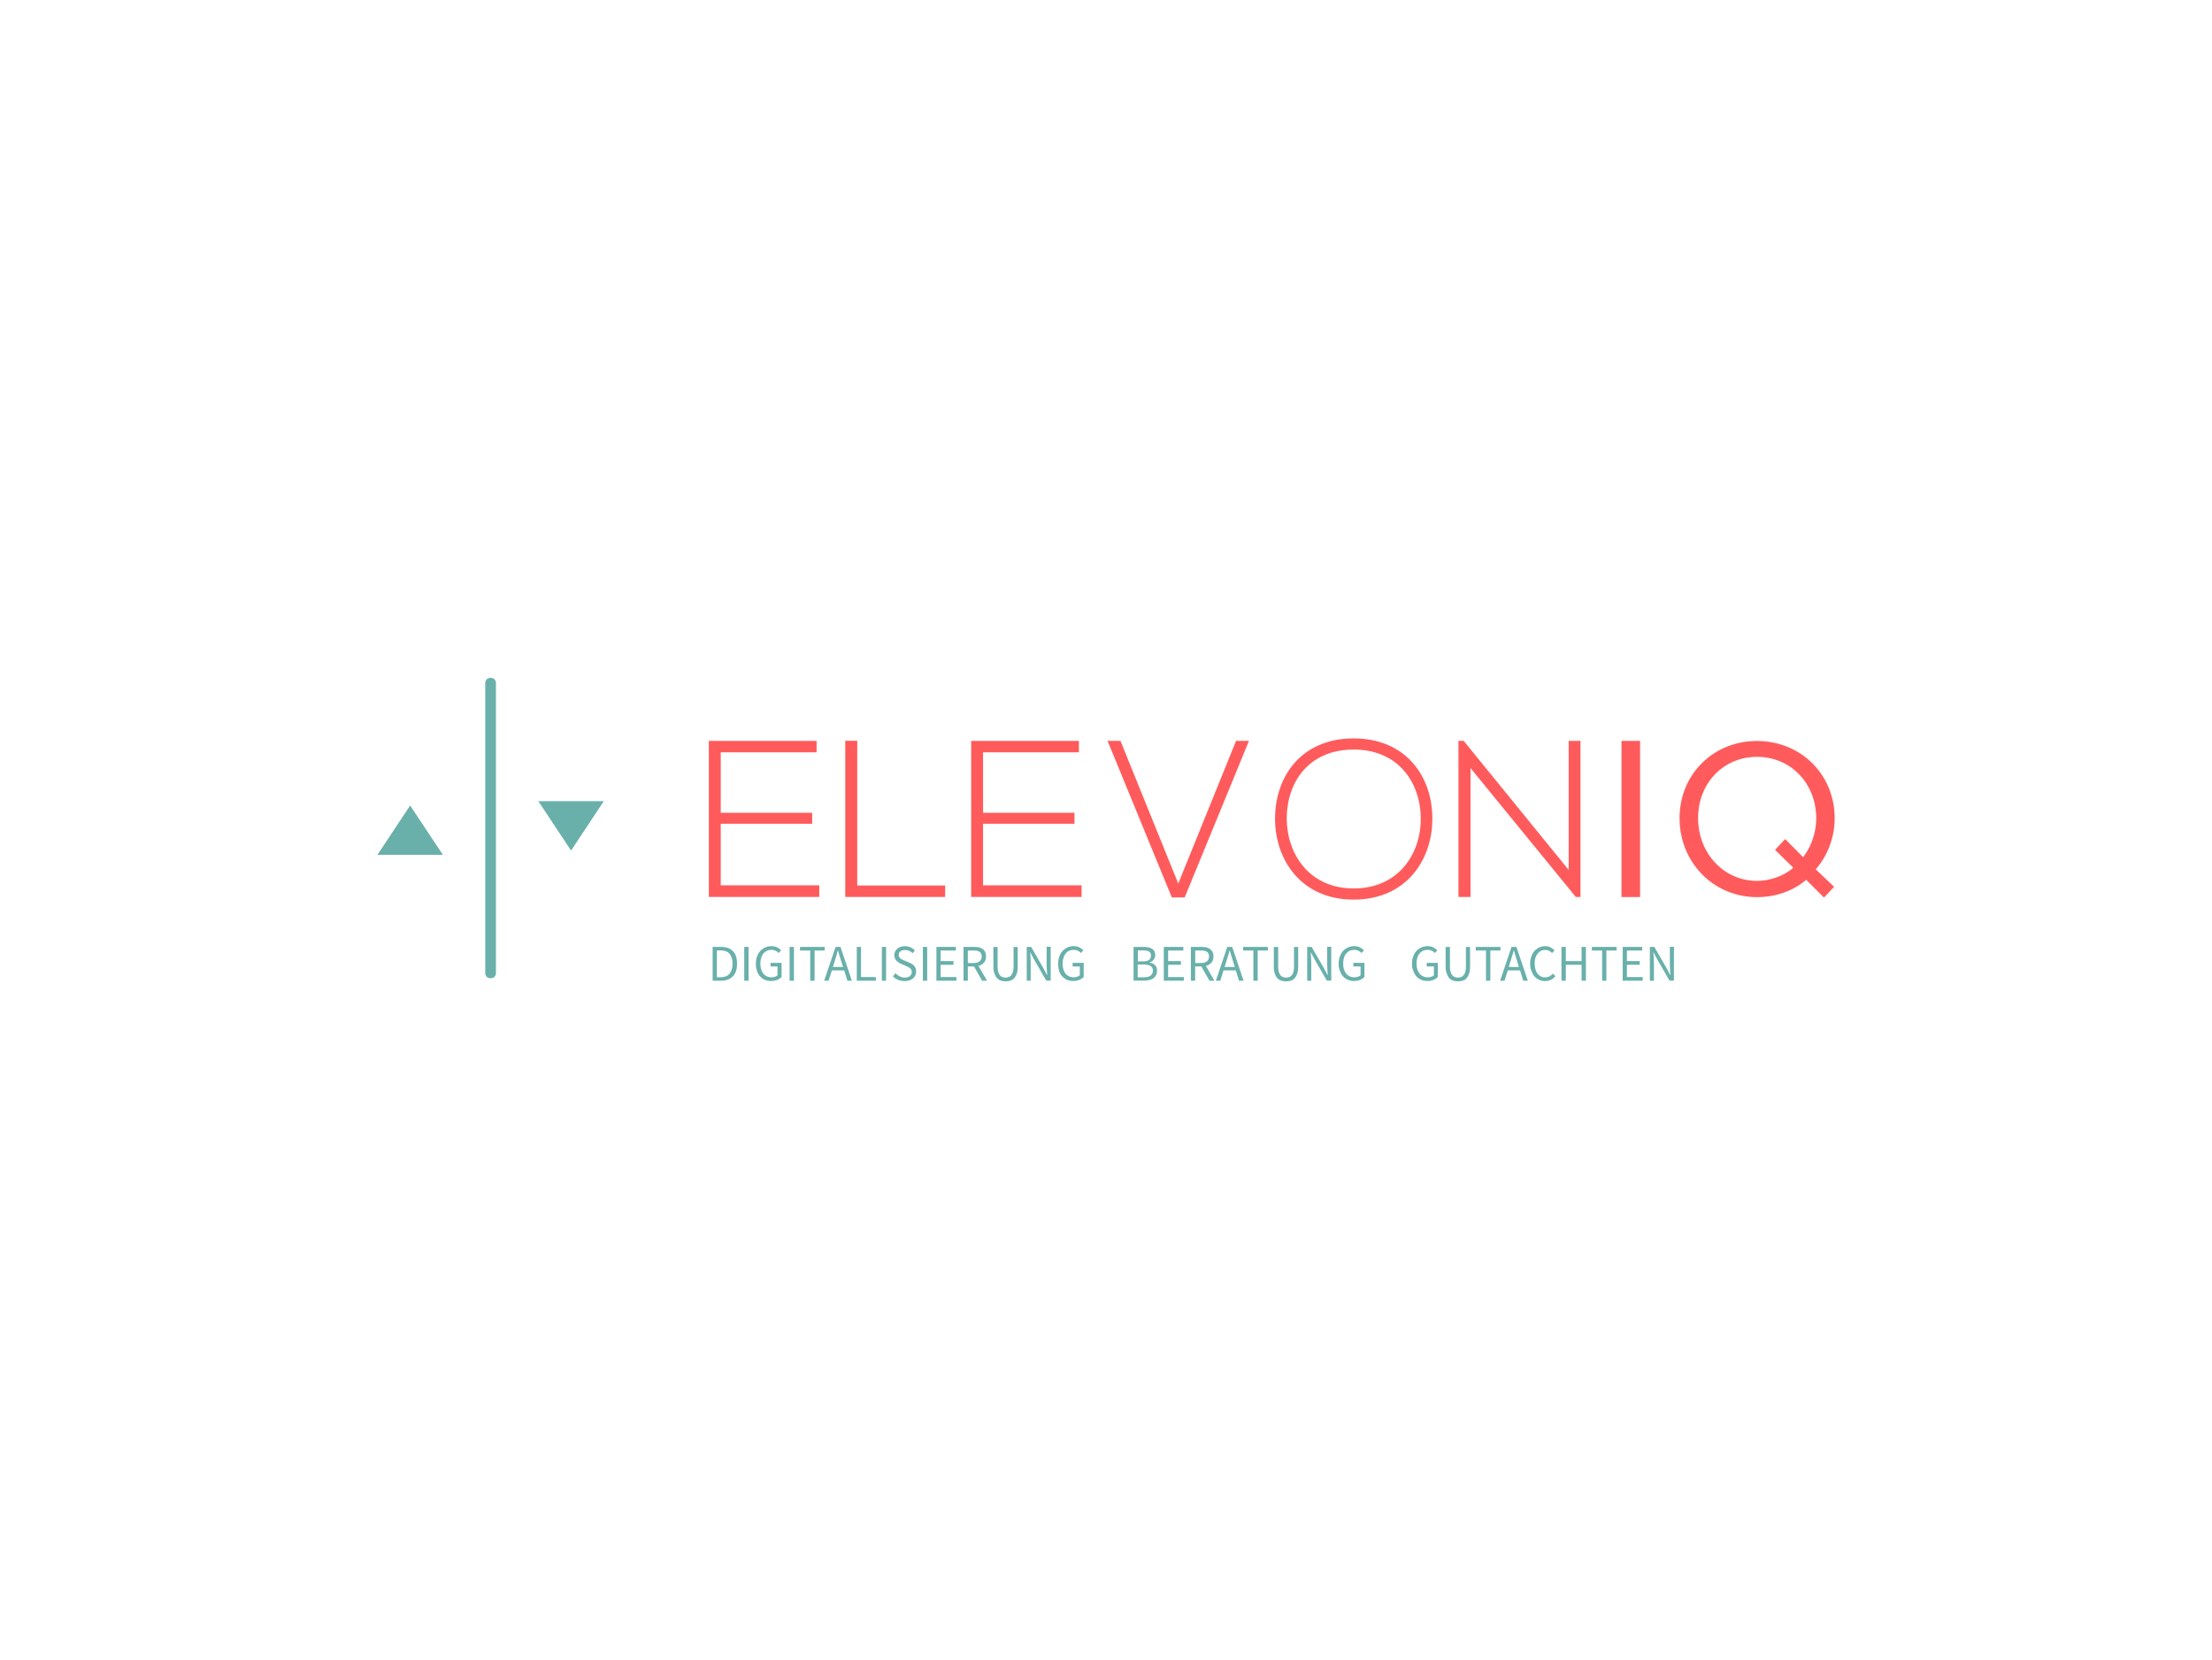
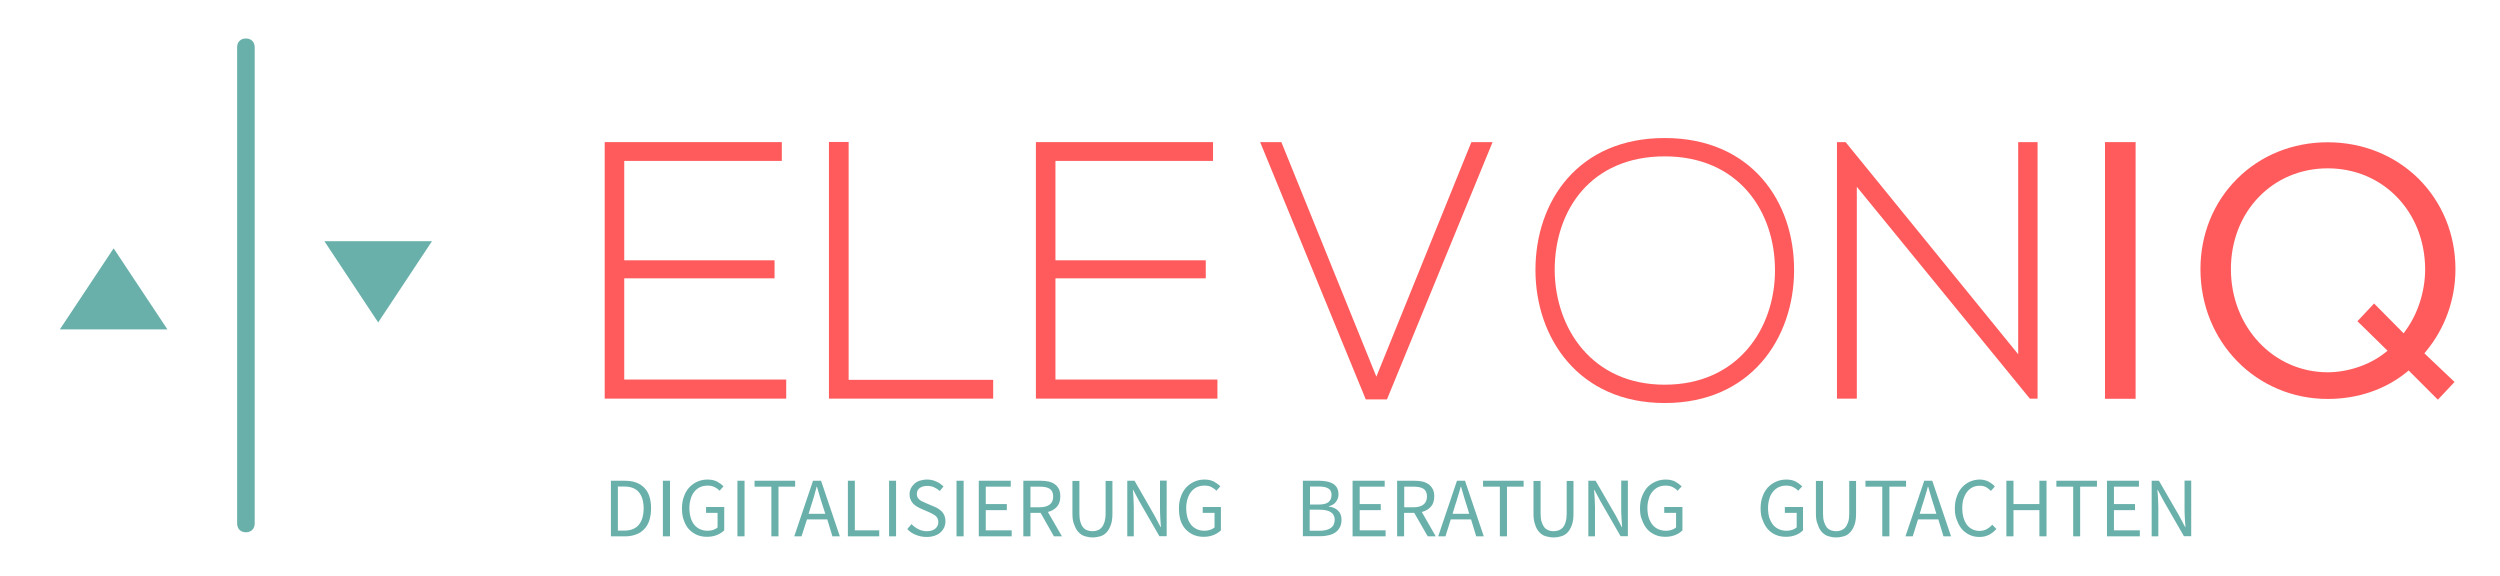
- <svg xmlns="http://www.w3.org/2000/svg" version="1.1" id="Layer_1" x="0px" y="0px" viewBox="0 0 2400 1800" style="enable-background:new 0 0 2400 1800;" xml:space="preserve">
+ <svg xmlns="http://www.w3.org/2000/svg" version="1.1" id="Layer_1" x="0px" y="0px" viewBox="370 710 1650 380" style="enable-background:new 0 0 2400 1800;" xml:space="preserve">
  <style type="text/css">
	.st0{fill:#69B0AB;}
	.st1{fill:#FF5B5C;}
</style>
  <g>
    <polygon class="st0" points="409.5,927.4 480.5,927.4 445,873.9  " />
    <path class="st0" d="M538.1,741.2v314.3c0,3.5-2.3,5.8-5.8,5.8c-3.5,0-5.8-2.3-5.8-5.8V741.2c0-3.5,2.3-5.8,5.8-5.8   S538.1,737.7,538.1,741.2z" />
    <polygon class="st0" points="619.6,922.8 655.1,869.2 584.1,869.2  " />
    <path class="st1" d="M782,816.2h104v-12.4H769.1v169.3h119.8v-12.6H782v-66.8h99.2v-11.9H782V816.2z" />
    <path class="st1" d="M917.1,803.8v169.3h108.4v-12.4h-95.4v-157H917.1z" />
    <path class="st1" d="M1066.6,816.2h104v-12.4h-116.9v169.3h119.8v-12.6h-106.9v-66.8h99.2v-11.9h-99.2V816.2z" />
    <path class="st1" d="M1341.1,803.8l-62.7,154.8l-62.7-154.8h-14l69.7,169.8h14l69.7-169.8H1341.1z" />
    <path class="st1" d="M1468.7,801.1c-57,0-85.3,41.6-85.3,87.1c0,44.8,28.5,87.8,85.3,87.8c56.9,0,85.2-42.8,85.4-87.3   C1554.4,843,1525.8,801.1,1468.7,801.1z M1468.7,813.2c48.6,0,72.8,36.1,72.8,75.2c0,38.3-24.4,75.5-72.8,75.5   c-48.1,0-72.3-37.3-72.6-75.5C1396,848.6,1420.1,813.2,1468.7,813.2z" />
    <path class="st1" d="M1582.4,803.8v169.3h13.1V833.3l114.2,139.8h5.1V803.8h-12.8v140l-113.9-140H1582.4z" />
    <path class="st0" d="M773.2,1064v-36.7h9.2c5.7,0,10,1.6,12.9,4.7c3,3.1,4.4,7.6,4.4,13.5l0,0c0,2.9-0.4,5.5-1.1,7.8   s-1.8,4.2-3.3,5.8c-1.5,1.6-3.2,2.8-5.4,3.6c-2.1,0.8-4.6,1.3-7.3,1.3l0,0H773.2z M777.8,1060.2h4.2c4.3,0,7.5-1.3,9.6-3.8   c2.1-2.6,3.2-6.2,3.2-10.9l0,0c0-4.7-1.1-8.2-3.2-10.7c-2.1-2.5-5.4-3.7-9.6-3.7l0,0h-4.2V1060.2z M807.5,1064v-36.7h4.7v36.7   H807.5z M820.1,1045.6L820.1,1045.6c0-2.9,0.4-5.6,1.3-7.9c0.8-2.4,2-4.3,3.5-6c1.5-1.6,3.3-2.9,5.3-3.8c2-0.9,4.3-1.4,6.8-1.4l0,0   c2.5,0,4.7,0.5,6.4,1.4c1.7,1,3.1,2,4.1,3.1l0,0l-2.6,2.9c-0.9-1-2-1.8-3.2-2.4s-2.7-1-4.6-1l0,0c-1.9,0-3.5,0.3-5,1   c-1.5,0.7-2.8,1.7-3.8,3c-1.1,1.3-1.9,2.8-2.4,4.7c-0.6,1.8-0.9,3.9-0.9,6.1l0,0c0,2.3,0.3,4.4,0.8,6.2c0.5,1.8,1.3,3.4,2.3,4.7   s2.3,2.3,3.8,3c1.5,0.7,3.2,1.1,5.2,1.1l0,0c1.3,0,2.5-0.2,3.7-0.6c1.1-0.4,2.1-0.9,2.8-1.6l0,0v-9.6H836v-3.9h12v15.4   c-1.2,1.2-2.8,2.3-4.8,3.1c-2,0.8-4.2,1.2-6.6,1.2l0,0c-2.4,0-4.6-0.4-6.7-1.3c-2-0.9-3.7-2.1-5.2-3.7c-1.5-1.6-2.6-3.6-3.4-6   C820.5,1051.3,820.1,1048.6,820.1,1045.6z M856.7,1064v-36.7h4.7v36.7H856.7z M879.1,1064v-32.8H868v-3.9h26.8v3.9h-11v32.8H879.1z    M903.7,1049.1h11l-1.8-5.6c-0.7-2-1.3-4.1-1.9-6.1c-0.6-2-1.2-4.1-1.8-6.2l0,0h-0.2c-0.6,2.1-1.1,4.2-1.7,6.2   c-0.6,2-1.2,4.1-1.9,6.1l0,0L903.7,1049.1z M919.4,1064l-3.4-11.2h-13.4L899,1064h-4.8l12.4-36.7h5.3l12.4,36.7H919.4z M929.6,1064   v-36.7h4.6v32.7h16.1v4H929.6z M956.8,1064v-36.7h4.6v36.7H956.8z M968.8,1059.2l2.8-3.3c1.3,1.4,2.8,2.5,4.6,3.4s3.6,1.3,5.5,1.3   l0,0c2.4,0,4.3-0.6,5.6-1.7c1.3-1.1,2-2.5,2-4.3l0,0c0-0.9-0.2-1.7-0.5-2.4c-0.3-0.7-0.7-1.2-1.3-1.7c-0.6-0.5-1.2-0.9-2-1.3   c-0.7-0.4-1.5-0.8-2.4-1.2l0,0l-5.3-2.3c-0.9-0.4-1.8-0.8-2.7-1.4c-0.9-0.5-1.7-1.2-2.4-1.9c-0.7-0.7-1.3-1.6-1.7-2.7   c-0.5-1-0.7-2.2-0.7-3.5l0,0c0-1.4,0.3-2.7,0.9-3.9c0.6-1.2,1.4-2.2,2.4-3.1c1-0.9,2.2-1.6,3.6-2s2.9-0.7,4.6-0.7l0,0   c2.2,0,4.2,0.4,6.1,1.3c1.9,0.8,3.4,1.9,4.8,3.3l0,0l-2.5,3c-1.1-1.1-2.4-1.9-3.7-2.5c-1.3-0.6-2.9-0.9-4.6-0.9l0,0   c-2,0-3.7,0.5-4.9,1.4c-1.2,0.9-1.9,2.2-1.9,3.9l0,0c0,0.9,0.2,1.7,0.5,2.3c0.4,0.6,0.9,1.2,1.4,1.6c0.6,0.5,1.2,0.9,2,1.2   c0.7,0.3,1.4,0.7,2.2,1l0,0l5.2,2.2c1.1,0.4,2,0.9,3,1.5c0.9,0.6,1.7,1.3,2.4,2c0.7,0.8,1.2,1.7,1.6,2.7c0.4,1,0.6,2.2,0.6,3.5l0,0   c0,1.5-0.3,2.8-0.8,4.1c-0.6,1.2-1.4,2.3-2.5,3.3c-1.1,1-2.4,1.7-3.9,2.2c-1.5,0.5-3.2,0.8-5.2,0.8l0,0c-2.6,0-5-0.5-7.2-1.4   C972.3,1062.2,970.4,1060.9,968.8,1059.2L968.8,1059.2z M1001.3,1064v-36.7h4.7v36.7H1001.3z M1016,1064v-36.7h21.1v3.9h-16.5v11.5   h13.9v4h-13.9v13.3h17.1v4H1016z M1050.1,1031.1v13.7h6.1c2.9,0,5-0.6,6.6-1.8c1.6-1.2,2.3-3,2.3-5.3l0,0c0-2.4-0.8-4.1-2.3-5.1   c-1.5-1-3.7-1.4-6.6-1.4l0,0H1050.1z M1070.9,1064h-5.3l-8.8-15.5h-6.7v15.5h-4.7v-36.7h11.5c1.9,0,3.6,0.2,5.2,0.5   c1.6,0.4,3,1,4.1,1.8c1.1,0.8,2,1.9,2.7,3.2c0.6,1.3,0.9,2.9,0.9,4.8l0,0c0,2.9-0.7,5.1-2.2,6.8c-1.5,1.7-3.5,2.9-6,3.5l0,0   L1070.9,1064z M1077.8,1048.9v-21.5h4.6v21.6c0,2.2,0.2,4.1,0.7,5.5c0.4,1.5,1,2.7,1.8,3.6c0.7,0.9,1.6,1.5,2.7,1.9   c1.1,0.4,2.2,0.6,3.4,0.6l0,0c1.2,0,2.4-0.2,3.4-0.6c1.1-0.4,2-1,2.7-1.9c0.8-0.9,1.4-2.1,1.9-3.6c0.4-1.5,0.7-3.3,0.7-5.5l0,0   v-21.6h4.5v21.5c0,3-0.3,5.4-1,7.4c-0.7,2-1.6,3.6-2.7,4.9c-1.2,1.3-2.6,2.2-4.1,2.7c-1.6,0.5-3.4,0.8-5.2,0.8l0,0   c-1.9,0-3.6-0.3-5.2-0.8c-1.6-0.5-3-1.4-4.2-2.7c-1.2-1.2-2.1-2.9-2.8-4.9C1078.1,1054.3,1077.8,1051.8,1077.8,1048.9   L1077.8,1048.9z M1114,1064v-36.7h4.8l13.2,23l4,7.6h0.2c-0.1-1.9-0.2-3.8-0.4-5.8c-0.1-2-0.2-3.9-0.2-5.9l0,0v-19h4.4v36.7h-4.8   l-13.3-23.1l-4-7.5h-0.2c0.2,1.9,0.3,3.8,0.4,5.7c0.1,1.9,0.2,3.9,0.2,5.8l0,0v19.2H1114z M1148.1,1045.6L1148.1,1045.6   c0-2.9,0.4-5.6,1.3-7.9c0.8-2.4,2-4.3,3.5-6c1.5-1.6,3.3-2.9,5.3-3.8c2-0.9,4.3-1.4,6.8-1.4l0,0c2.5,0,4.6,0.5,6.3,1.4   c1.7,1,3.1,2,4.1,3.1l0,0l-2.6,2.9c-0.9-1-2-1.8-3.2-2.4c-1.2-0.7-2.7-1-4.6-1l0,0c-1.9,0-3.5,0.3-5,1c-1.5,0.7-2.8,1.7-3.8,3   c-1,1.3-1.8,2.8-2.4,4.7c-0.6,1.8-0.9,3.9-0.9,6.1l0,0c0,2.3,0.3,4.4,0.8,6.2c0.5,1.8,1.3,3.4,2.3,4.7c1,1.3,2.3,2.3,3.8,3   c1.5,0.7,3.2,1.1,5.2,1.1l0,0c1.3,0,2.5-0.2,3.7-0.6c1.2-0.4,2.1-0.9,2.9-1.6l0,0v-9.6h-7.8v-3.9h12v15.4c-1.2,1.2-2.8,2.3-4.8,3.1   c-2,0.8-4.2,1.2-6.6,1.2l0,0c-2.4,0-4.6-0.4-6.7-1.3c-2-0.9-3.7-2.1-5.2-3.7c-1.5-1.6-2.6-3.6-3.4-6   C1148.5,1051.3,1148.1,1048.6,1148.1,1045.6z M1229.9,1064v-36.7h10.9c1.9,0,3.6,0.2,5.1,0.5c1.5,0.3,2.8,0.8,4,1.5   c1.1,0.7,1.9,1.6,2.6,2.8c0.6,1.1,0.9,2.5,0.9,4.1l0,0c0,1.8-0.5,3.5-1.6,4.9c-1,1.5-2.6,2.5-4.8,3l0,0v0.2   c2.7,0.4,4.8,1.3,6.2,2.8c1.5,1.5,2.2,3.5,2.2,6l0,0c0,1.8-0.3,3.3-1,4.7c-0.7,1.4-1.6,2.5-2.8,3.4c-1.2,0.9-2.7,1.6-4.4,2   c-1.7,0.4-3.6,0.7-5.6,0.7l0,0H1229.9z M1234.5,1043h5.5c3.2,0,5.4-0.5,6.8-1.6c1.3-1.1,2-2.7,2-4.7l0,0c0-2-0.7-3.5-2.1-4.3   c-1.4-0.9-3.6-1.3-6.4-1.3l0,0h-5.7V1043z M1234.5,1060.3h6.4c3.2,0,5.6-0.6,7.4-1.8c1.7-1.2,2.6-3,2.6-5.5l0,0   c0-2.3-0.9-3.9-2.6-5c-1.7-1.1-4.2-1.6-7.5-1.6l0,0h-6.4V1060.3z M1262.7,1064v-36.7h21.2v3.9h-16.5v11.5h13.9v4h-13.9v13.3h17.1v4   H1262.7z M1296.8,1031.1v13.7h6.1c2.9,0,5.1-0.6,6.6-1.8c1.5-1.2,2.3-3,2.3-5.3l0,0c0-2.4-0.8-4.1-2.3-5.1c-1.5-1-3.7-1.4-6.6-1.4   l0,0H1296.8z M1317.6,1064h-5.3l-8.9-15.5h-6.7v15.5h-4.6v-36.7h11.5c1.9,0,3.6,0.2,5.2,0.5c1.6,0.4,2.9,1,4.1,1.8   c1.1,0.8,2,1.9,2.7,3.2c0.7,1.3,1,2.9,1,4.8l0,0c0,2.9-0.7,5.1-2.2,6.8c-1.5,1.7-3.5,2.9-6,3.5l0,0L1317.6,1064z M1328.7,1049.1h11   l-1.7-5.6c-0.7-2-1.3-4.1-1.9-6.1c-0.6-2-1.2-4.1-1.8-6.2l0,0h-0.2c-0.6,2.1-1.1,4.2-1.8,6.2c-0.6,2-1.2,4.1-1.9,6.1l0,0   L1328.7,1049.1z M1344.3,1064l-3.4-11.2h-13.4l-3.5,11.2h-4.8l12.4-36.7h5.3l12.4,36.7H1344.3z M1359.9,1064v-32.8h-11.1v-3.9h26.8   v3.9h-11v32.8H1359.9z M1382.1,1048.9v-21.5h4.7v21.6c0,2.2,0.2,4.1,0.7,5.5c0.5,1.5,1.1,2.7,1.8,3.6c0.8,0.9,1.7,1.5,2.7,1.9   c1,0.4,2.1,0.6,3.4,0.6l0,0c1.2,0,2.3-0.2,3.4-0.6c1-0.4,1.9-1,2.7-1.9c0.8-0.9,1.4-2.1,1.8-3.6c0.5-1.5,0.7-3.3,0.7-5.5l0,0v-21.6   h4.5v21.5c0,3-0.3,5.4-1,7.4c-0.7,2-1.6,3.6-2.7,4.9c-1.2,1.3-2.6,2.2-4.2,2.7c-1.6,0.5-3.3,0.8-5.2,0.8l0,0   c-1.9,0-3.6-0.3-5.3-0.8c-1.6-0.5-3-1.4-4.2-2.7c-1.1-1.2-2.1-2.9-2.7-4.9C1382.4,1054.3,1382.1,1051.8,1382.1,1048.9   L1382.1,1048.9z M1418.3,1064v-36.7h4.8l13.3,23l4,7.6h0.2c-0.1-1.9-0.2-3.8-0.4-5.8c-0.1-2-0.2-3.9-0.2-5.9l0,0v-19h4.4v36.7h-4.8   l-13.3-23.1l-4-7.5h-0.2c0.1,1.9,0.3,3.8,0.4,5.7c0.1,1.9,0.2,3.9,0.2,5.8l0,0v19.2H1418.3z M1452.4,1045.6L1452.4,1045.6   c0-2.9,0.4-5.6,1.3-7.9s2-4.3,3.5-6c1.5-1.6,3.3-2.9,5.4-3.8c2-0.9,4.3-1.4,6.8-1.4l0,0c2.5,0,4.7,0.5,6.3,1.4c1.7,1,3.1,2,4.2,3.1   l0,0l-2.7,2.9c-0.9-1-2-1.8-3.2-2.4s-2.7-1-4.6-1l0,0c-1.9,0-3.5,0.3-5,1c-1.5,0.7-2.7,1.7-3.8,3c-1.1,1.3-1.9,2.8-2.4,4.7   c-0.6,1.8-0.9,3.9-0.9,6.1l0,0c0,2.3,0.3,4.4,0.8,6.2c0.6,1.8,1.4,3.4,2.4,4.7c1,1.3,2.3,2.3,3.8,3c1.5,0.7,3.3,1.1,5.3,1.1l0,0   c1.3,0,2.5-0.2,3.7-0.6c1.2-0.4,2.1-0.9,2.9-1.6l0,0v-9.6h-7.8v-3.9h12v15.4c-1.2,1.2-2.7,2.3-4.7,3.1c-2,0.8-4.2,1.2-6.6,1.2l0,0   c-2.4,0-4.6-0.4-6.7-1.3c-2-0.9-3.8-2.1-5.2-3.7c-1.4-1.6-2.6-3.6-3.4-6C1452.8,1051.3,1452.4,1048.6,1452.4,1045.6z M1532,1045.6   L1532,1045.6c0-2.9,0.4-5.6,1.3-7.9c0.8-2.4,2-4.3,3.5-6c1.5-1.6,3.3-2.9,5.4-3.8c2-0.9,4.3-1.4,6.8-1.4l0,0c2.5,0,4.7,0.5,6.3,1.4   c1.7,1,3.1,2,4.2,3.1l0,0l-2.7,2.9c-0.9-1-2-1.8-3.2-2.4s-2.7-1-4.6-1l0,0c-1.9,0-3.5,0.3-5,1c-1.5,0.7-2.7,1.7-3.8,3   c-1.1,1.3-1.9,2.8-2.4,4.7c-0.6,1.8-0.9,3.9-0.9,6.1l0,0c0,2.3,0.3,4.4,0.8,6.2c0.6,1.8,1.4,3.4,2.4,4.7c1,1.3,2.3,2.3,3.8,3   c1.5,0.7,3.3,1.1,5.3,1.1l0,0c1.3,0,2.5-0.2,3.7-0.6c1.2-0.4,2.1-0.9,2.9-1.6l0,0v-9.6h-7.8v-3.9h12v15.4c-1.2,1.2-2.7,2.3-4.7,3.1   c-2,0.8-4.2,1.2-6.6,1.2l0,0c-2.4,0-4.6-0.4-6.7-1.3c-2-0.9-3.8-2.1-5.2-3.7c-1.4-1.6-2.6-3.6-3.4-6   C1532.4,1051.3,1532,1048.6,1532,1045.6z M1568.5,1048.9v-21.5h4.7v21.6c0,2.2,0.2,4.1,0.7,5.5c0.5,1.5,1.1,2.7,1.8,3.6   c0.8,0.9,1.7,1.5,2.7,1.9c1.1,0.4,2.2,0.6,3.4,0.6l0,0c1.2,0,2.4-0.2,3.4-0.6c1-0.4,1.9-1,2.7-1.9c0.8-0.9,1.4-2.1,1.9-3.6   s0.7-3.3,0.7-5.5l0,0v-21.6h4.5v21.5c0,3-0.3,5.4-1,7.4c-0.7,2-1.6,3.6-2.8,4.9c-1.1,1.3-2.5,2.2-4.1,2.7c-1.6,0.5-3.4,0.8-5.2,0.8   l0,0c-1.9,0-3.6-0.3-5.2-0.8c-1.6-0.5-3-1.4-4.2-2.7c-1.2-1.2-2.1-2.9-2.7-4.9C1568.8,1054.3,1568.5,1051.8,1568.5,1048.9   L1568.5,1048.9z M1612.3,1064v-32.8h-11.1v-3.9h26.8v3.9h-11v32.8H1612.3z M1637,1049.1h11l-1.7-5.6c-0.7-2-1.3-4.1-1.9-6.1   c-0.6-2-1.2-4.1-1.8-6.2l0,0h-0.2c-0.6,2.1-1.1,4.2-1.8,6.2c-0.6,2-1.2,4.1-1.9,6.1l0,0L1637,1049.1z M1652.7,1064l-3.4-11.2h-13.4   l-3.5,11.2h-4.8l12.4-36.7h5.3l12.4,36.7H1652.7z M1660.2,1045.6L1660.2,1045.6c0-2.9,0.4-5.6,1.3-7.9c0.8-2.4,1.9-4.3,3.4-6   c1.5-1.6,3.2-2.9,5.2-3.8c2-0.9,4.2-1.4,6.5-1.4l0,0c2.2,0,4.2,0.5,5.9,1.4c1.7,0.9,3,2,4.1,3.2l0,0l-2.6,2.9c-1-1-2-1.8-3.2-2.5   c-1.2-0.6-2.5-0.9-4.1-0.9l0,0c-1.8,0-3.4,0.3-4.8,1c-1.4,0.7-2.6,1.7-3.6,3c-1,1.3-1.8,2.8-2.4,4.7c-0.6,1.8-0.8,3.9-0.8,6.1l0,0   c0,2.3,0.3,4.4,0.8,6.2c0.5,1.8,1.3,3.4,2.2,4.7c1,1.3,2.2,2.3,3.6,3c1.4,0.7,3,1.1,4.7,1.1l0,0c1.8,0,3.4-0.4,4.7-1.1   c1.3-0.7,2.6-1.7,3.8-3l0,0l2.7,2.8c-1.5,1.7-3.1,3-4.9,3.9s-3.9,1.4-6.2,1.4l0,0c-2.3,0-4.5-0.4-6.4-1.3c-2-0.9-3.6-2.1-5.1-3.7   c-1.4-1.6-2.5-3.6-3.4-6C1660.6,1051.3,1660.2,1048.6,1660.2,1045.6z M1694.2,1064v-36.7h4.7v15.4h17.1v-15.4h4.7v36.7h-4.7v-17.3   h-17.1v17.3H1694.2z M1738.3,1064v-32.8h-11.1v-3.9h26.8v3.9h-11.1v32.8H1738.3z M1760.6,1064v-36.7h21.1v3.9h-16.5v11.5h13.9v4   h-13.9v13.3h17.1v4H1760.6z M1790.1,1064v-36.7h4.8l13.3,23l4,7.6h0.2c-0.1-1.9-0.2-3.8-0.4-5.8c-0.1-2-0.2-3.9-0.2-5.9l0,0v-19   h4.4v36.7h-4.8l-13.3-23.1l-4-7.5h-0.2c0.1,1.9,0.3,3.8,0.4,5.7c0.1,1.9,0.2,3.9,0.2,5.8l0,0v19.2H1790.1z" />
    <g>
      <g>
        <rect x="1759.3" y="803.8" class="st1" width="20.2" height="169.4" />
      </g>
      <g>
        <path class="st1" d="M1959.7,954.5l-1.4,1.2c-14.3,11.5-32.3,17.6-52,17.6c-47.1,0-84-37.6-84-85.7c0-22.9,8.6-44.1,24.2-59.6     c15.6-15.6,36.8-24.1,59.8-24.1c23,0,44.3,8.6,60,24.1c15.6,15.6,24.3,36.7,24.3,59.6c0,19.8-6.8,39-19.3,54.1l-1.2,1.5     l19.9,18.9l-11,11.7L1959.7,954.5z M1906.3,821.1c-36.4,0-63.9,28.6-63.9,66.5c0,38.2,28.1,68.1,63.9,68.1     c13.4,0,27.8-4.9,37.7-12.8l1.8-1.4l-19.9-19.5l11-11.7l19.5,19.7l1.4-2c8.1-11.1,12.8-25.9,12.8-40.4     C1970.4,849.7,1942.8,821.1,1906.3,821.1z" />
      </g>
    </g>
  </g>
</svg>
